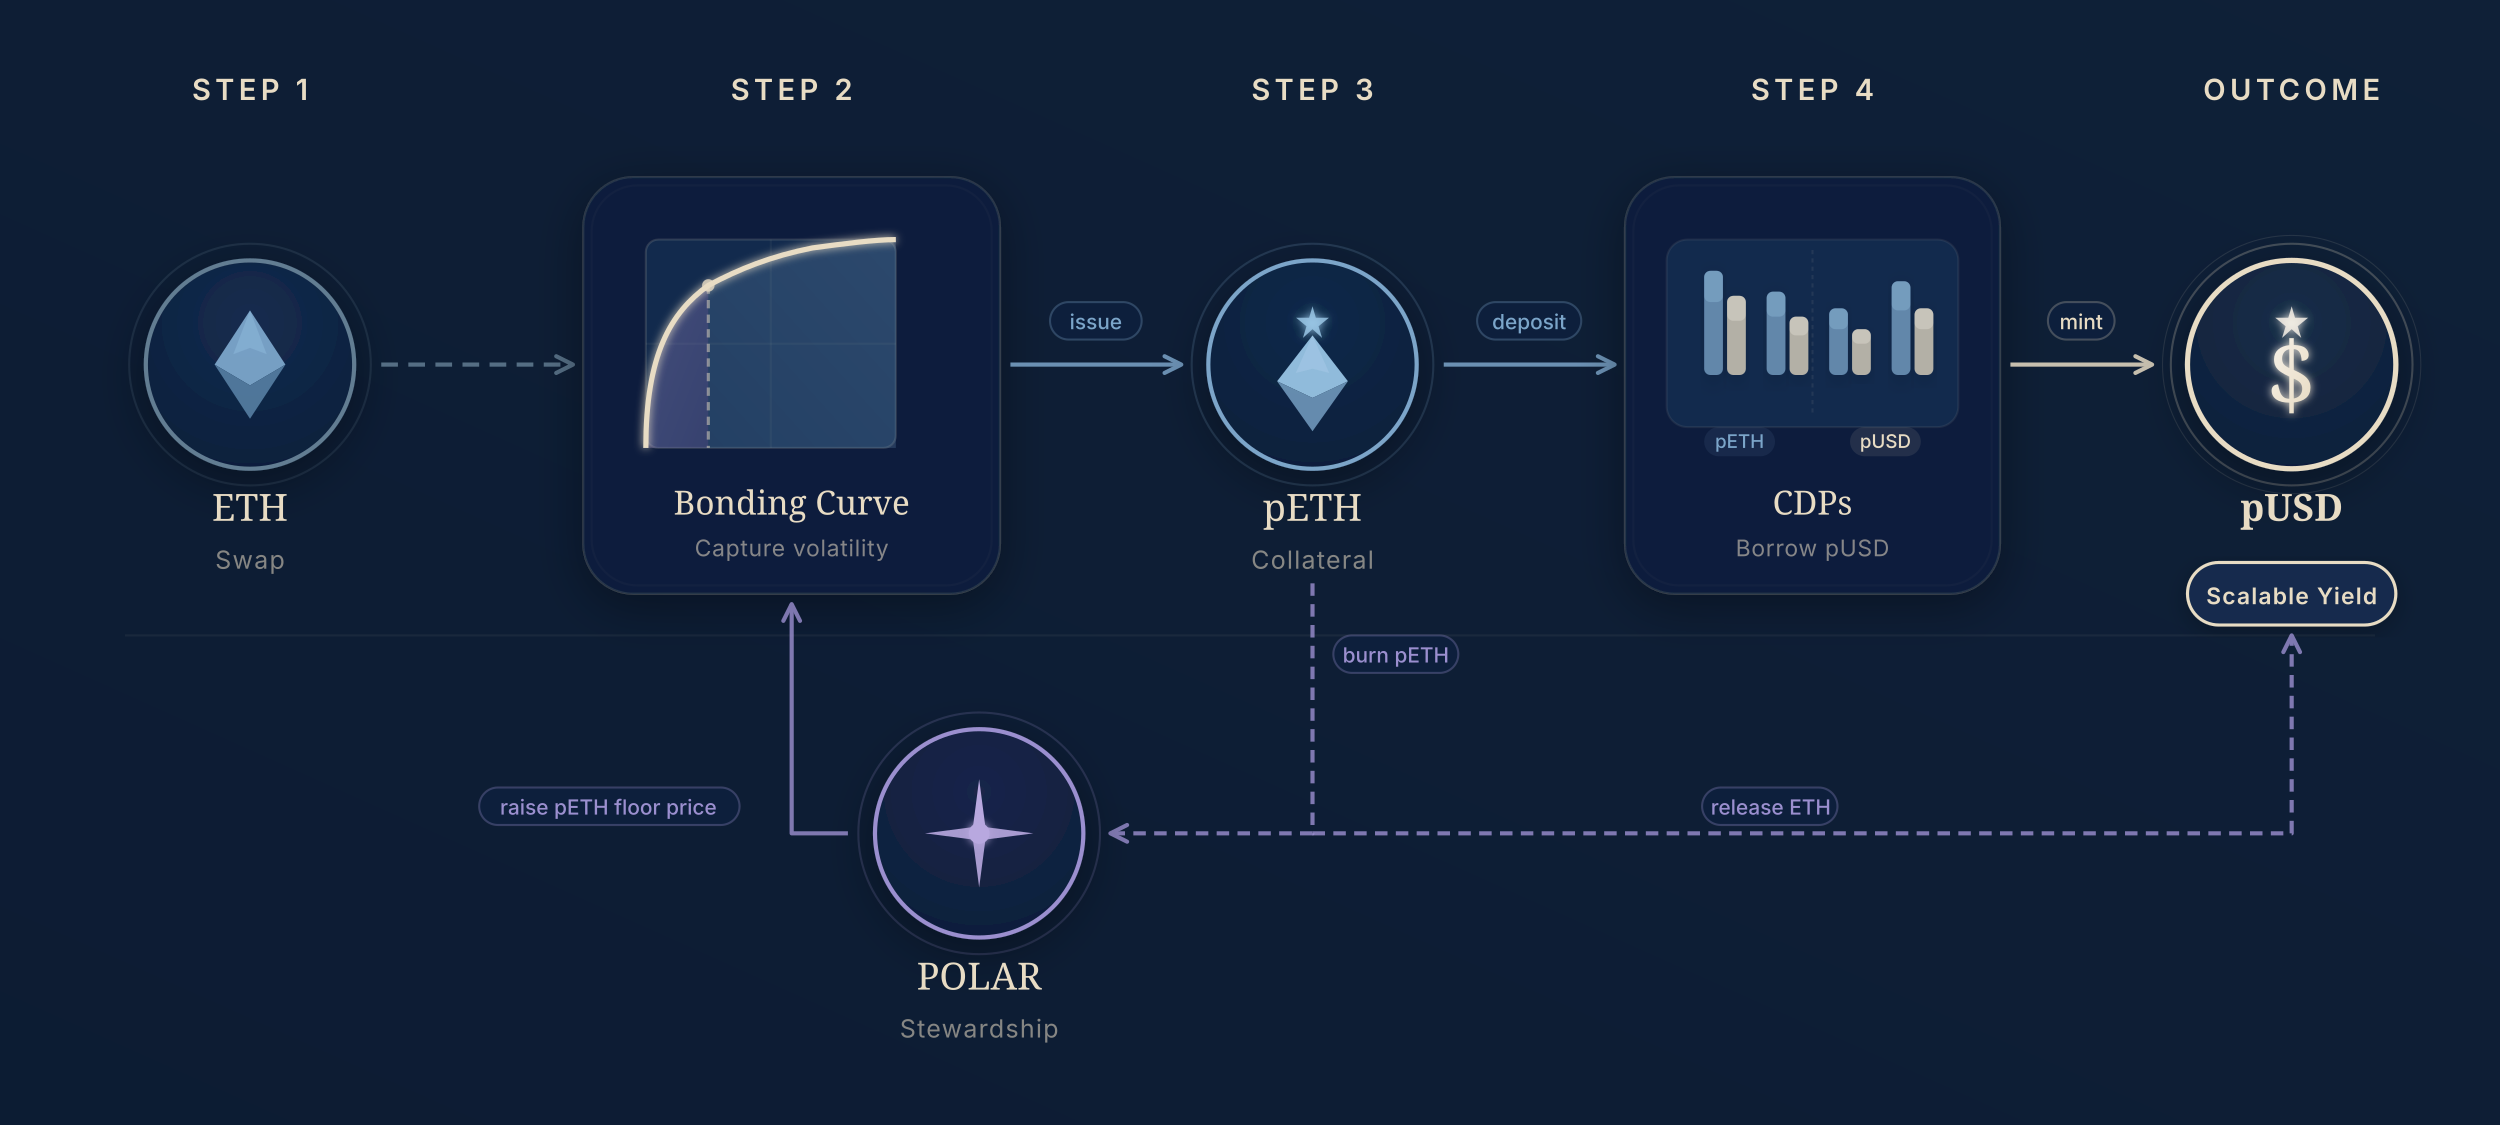
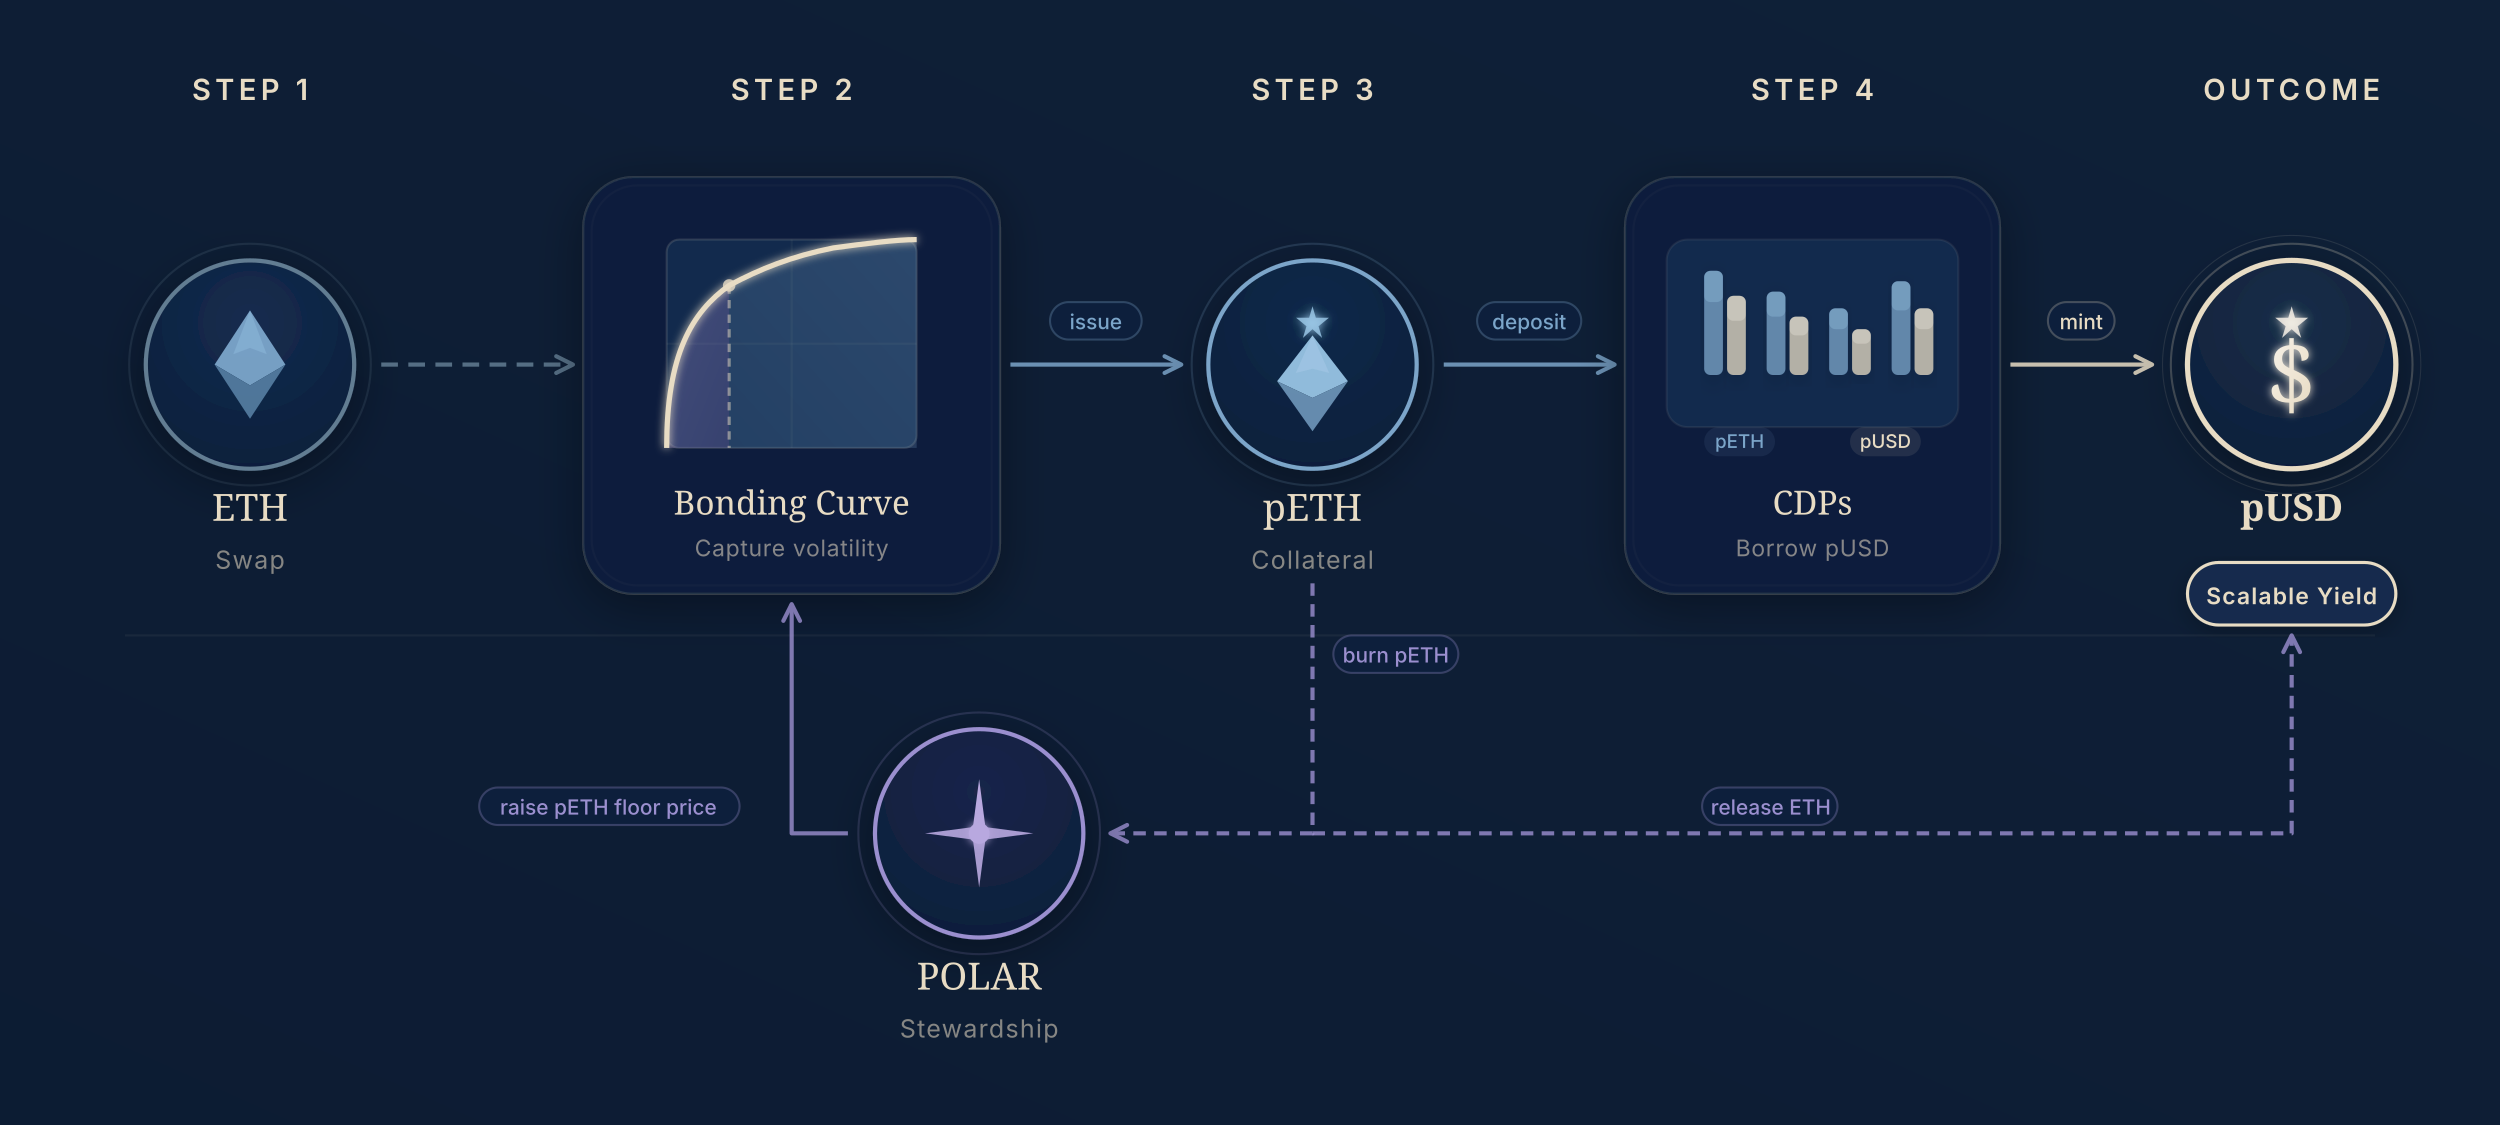
<svg xmlns="http://www.w3.org/2000/svg" viewBox="0 0 1200 540" fill="none">
  <defs>
    <linearGradient id="ethGradient" x1="0%" y1="0%" x2="100%" y2="100%">
      <stop offset="0%" style="stop-color:#7BA5C9" />
      <stop offset="100%" style="stop-color:#5A84A8" />
    </linearGradient>
    <linearGradient id="pethGradient" x1="0%" y1="0%" x2="100%" y2="100%">
      <stop offset="0%" style="stop-color:#9ECBEB" />
      <stop offset="100%" style="stop-color:#7BA5C9" />
    </linearGradient>
    <linearGradient id="pusdGradient" x1="0%" y1="0%" x2="100%" y2="100%">
      <stop offset="0%" style="stop-color:#F5F0E6" />
      <stop offset="100%" style="stop-color:#E8DCC4" />
    </linearGradient>
    <linearGradient id="polarGradient" x1="0%" y1="0%" x2="100%" y2="100%">
      <stop offset="0%" style="stop-color:#B8A8DF" />
      <stop offset="100%" style="stop-color:#9B8FCF" />
    </linearGradient>
    <linearGradient id="curveGradient" x1="0%" y1="100%" x2="100%" y2="0%">
      <stop offset="0%" style="stop-color:#122a4d" />
      <stop offset="100%" style="stop-color:#1a3a5c" />
    </linearGradient>
    <radialGradient id="ethCircleBg" cx="50%" cy="30%" r="70%">
      <stop offset="0%" style="stop-color:#142d4f" />
      <stop offset="100%" style="stop-color:#0d1f3c" />
    </radialGradient>
    <radialGradient id="pethCircleBg" cx="50%" cy="30%" r="70%">
      <stop offset="0%" style="stop-color:#0f2a4a" />
      <stop offset="100%" style="stop-color:#0d1f3c" />
    </radialGradient>
    <radialGradient id="pusdCircleBg" cx="50%" cy="30%" r="70%">
      <stop offset="0%" style="stop-color:#1a2f48" />
      <stop offset="100%" style="stop-color:#0d1f3c" />
    </radialGradient>
    <radialGradient id="polarCircleBg" cx="50%" cy="30%" r="70%">
      <stop offset="0%" style="stop-color:#1a254a" />
      <stop offset="100%" style="stop-color:#0d1f3c" />
    </radialGradient>
    <linearGradient id="arrowGradient1" x1="0%" y1="0%" x2="100%" y2="0%">
      <stop offset="0%" style="stop-color:#627D92" />
      <stop offset="100%" style="stop-color:#7BA5C9" />
    </linearGradient>
    <linearGradient id="arrowGradient2" x1="0%" y1="0%" x2="100%" y2="0%">
      <stop offset="0%" style="stop-color:#7BA5C9" />
      <stop offset="100%" style="stop-color:#9ECBEB" />
    </linearGradient>
    <linearGradient id="arrowGradient3" x1="0%" y1="0%" x2="100%" y2="0%">
      <stop offset="0%" style="stop-color:#7BA5C9" />
      <stop offset="100%" style="stop-color:#E8DCC4" />
    </linearGradient>
    <linearGradient id="arrowGradient4" x1="0%" y1="0%" x2="100%" y2="0%">
      <stop offset="0%" style="stop-color:#E8DCC4" />
      <stop offset="100%" style="stop-color:#F5F0E6" />
    </linearGradient>
    <linearGradient id="burnedAreaGradient" x1="0%" y1="0%" x2="100%" y2="100%">
      <stop offset="0%" style="stop-color:#9B8FCF" />
      <stop offset="100%" style="stop-color:#7B6FAF" />
    </linearGradient>
    <linearGradient id="availableAreaGradient" x1="0%" y1="100%" x2="100%" y2="0%">
      <stop offset="0%" style="stop-color:#5A84A8" />
      <stop offset="100%" style="stop-color:#7BA5C9" />
    </linearGradient>
    <filter id="shadow" x="-30%" y="-30%" width="160%" height="160%">
      <feDropShadow dx="0" dy="6" stdDeviation="12" flood-color="#000000" flood-opacity="0.35" />
    </filter>
    <filter id="shadowSmall" x="-20%" y="-20%" width="140%" height="140%">
      <feDropShadow dx="0" dy="3" stdDeviation="6" flood-color="#000000" flood-opacity="0.25" />
    </filter>
    <filter id="glow" x="-50%" y="-50%" width="200%" height="200%">
      <feGaussianBlur stdDeviation="4" result="coloredBlur" />
      <feMerge>
        <feMergeNode in="coloredBlur" />
        <feMergeNode in="SourceGraphic" />
      </feMerge>
    </filter>
    <filter id="softGlow" x="-50%" y="-50%" width="200%" height="200%">
      <feGaussianBlur stdDeviation="2" result="coloredBlur" />
      <feMerge>
        <feMergeNode in="coloredBlur" />
        <feMergeNode in="SourceGraphic" />
      </feMerge>
    </filter>
    <filter id="innerShadow" x="-20%" y="-20%" width="140%" height="140%">
      <feOffset dx="0" dy="2" />
      <feGaussianBlur stdDeviation="3" result="offset-blur" />
      <feComposite operator="out" in="SourceGraphic" in2="offset-blur" result="inverse" />
      <feFlood flood-color="#000" flood-opacity="0.15" result="color" />
      <feComposite operator="in" in="color" in2="inverse" result="shadow" />
      <feComposite operator="over" in="shadow" in2="SourceGraphic" />
    </filter>
    <filter id="tokenGlow" x="-60%" y="-60%" width="220%" height="220%">
      <feGaussianBlur stdDeviation="8" result="blur" />
      <feMerge>
        <feMergeNode in="blur" />
        <feMergeNode in="SourceGraphic" />
      </feMerge>
    </filter>
    <marker id="arrowCream" markerWidth="12" markerHeight="12" refX="10" refY="6" orient="auto" markerUnits="userSpaceOnUse">
      <path d="M2,2 L10,6 L2,10" fill="none" stroke="#E8DCC4" stroke-width="2" stroke-linecap="round" stroke-linejoin="round" />
    </marker>
    <marker id="arrowBlue" markerWidth="12" markerHeight="12" refX="10" refY="6" orient="auto" markerUnits="userSpaceOnUse">
      <path d="M2,2 L10,6 L2,10" fill="none" stroke="#7BA5C9" stroke-width="2" stroke-linecap="round" stroke-linejoin="round" />
    </marker>
    <marker id="arrowSlate" markerWidth="12" markerHeight="12" refX="10" refY="6" orient="auto" markerUnits="userSpaceOnUse">
      <path d="M2,2 L10,6 L2,10" fill="none" stroke="#627D92" stroke-width="2" stroke-linecap="round" stroke-linejoin="round" />
    </marker>
    <marker id="arrowPurple" markerWidth="12" markerHeight="12" refX="10" refY="6" orient="auto" markerUnits="userSpaceOnUse">
      <path d="M2,2 L10,6 L2,10" fill="none" stroke="#9B8FCF" stroke-width="2" stroke-linecap="round" stroke-linejoin="round" />
    </marker>
  </defs>
  <rect width="1200" height="540" fill="#0a1628" />
  <rect width="1200" height="540" fill="url(#curveGradient)" opacity="0.3" />
  <line x1="60" y1="305" x2="1140" y2="305" stroke="rgba(232,220,196,0.06)" stroke-width="1" />
  <g font-family="Inter, system-ui, sans-serif" font-size="14" font-weight="600" fill="#E8DCC4" letter-spacing="0.15em">
    <text x="120" y="48" text-anchor="middle">STEP 1</text>
    <text x="380" y="48" text-anchor="middle">STEP 2</text>
    <text x="630" y="48" text-anchor="middle">STEP 3</text>
    <text x="870" y="48" text-anchor="middle">STEP 4</text>
    <text x="1100" y="48" text-anchor="middle">OUTCOME</text>
  </g>
  <g transform="translate(70, 125)">
    <circle cx="50" cy="50" r="58" fill="none" stroke="#627D92" stroke-width="1" opacity="0.2" />
    <circle cx="50" cy="50" r="50" fill="url(#ethCircleBg)" stroke="#627D92" stroke-width="2" filter="url(#shadow)" />
    <g transform="translate(50, 50)">
      <polygon points="0,-26 17,0 0,10 -17,0" fill="#7BA5C9" opacity="0.95" />
      <polygon points="0,10 17,0 0,26 -17,0" fill="#5A84A8" opacity="0.85" />
      <polygon points="0,-26 8,-5 0,-8 -8,-5" fill="#9ECBEB" opacity="0.3" />
    </g>
    <text x="50" y="125" font-family="'Cormorant Garamond', Georgia, serif" font-size="18" font-weight="500" fill="#E8DCC4" text-anchor="middle">ETH</text>
    <text x="50" y="148" font-family="Inter, system-ui, sans-serif" font-size="12" fill="rgba(232,220,196,0.55)" text-anchor="middle" letter-spacing="0.05em">Swap</text>
  </g>
  <g>
    <line x1="183" y1="175" x2="275" y2="175" stroke="#627D92" stroke-width="2" stroke-dasharray="8,5" marker-end="url(#arrowSlate)" opacity="0.85" />
  </g>
  <g transform="translate(280, 85)">
    <rect x="0" y="0" width="200" height="200" rx="24" fill="#0d1f3c" stroke="rgba(232,220,196,0.12)" stroke-width="1" filter="url(#shadow)" />
    <rect x="4" y="4" width="192" height="192" rx="22" fill="none" stroke="rgba(232,220,196,0.03)" stroke-width="1" />
-     <g transform="translate(30, 30)">
+     <g transform="translate(40, 30)">
      <rect x="0" y="0" width="120" height="100" fill="#122a4d" stroke="rgba(232,220,196,0.15)" stroke-width="1" rx="6" />
      <line x1="0" y1="50" x2="120" y2="50" stroke="rgba(232,220,196,0.05)" stroke-width="1" />
      <line x1="60" y1="0" x2="60" y2="100" stroke="rgba(232,220,196,0.05)" stroke-width="1" />
      <path d="M0,100 L0,100 C0,55 12,35 30,22 L30,100 Z" fill="url(#burnedAreaGradient)" opacity="0.35" />
      <path d="M30,22 C45,14 60,8 80,4 C95,2 110,0 120,0 L120,100 L30,100 Z" fill="url(#availableAreaGradient)" opacity="0.25" />
      <path d="M0,100 C0,55 12,35 30,22 C45,14 60,8 80,4 C95,2 110,0 120,0" stroke="#E8DCC4" stroke-width="2.5" fill="none" filter="url(#softGlow)" />
      <line x1="30" y1="22" x2="30" y2="100" stroke="#E8DCC4" stroke-width="1.5" stroke-dasharray="4,3" opacity="0.5" />
      <circle cx="30" cy="22" r="3" fill="#E8DCC4" opacity="0.8" />
    </g>
    <text x="100" y="162" font-family="'Cormorant Garamond', Georgia, serif" font-size="16" font-weight="500" fill="#E8DCC4" text-anchor="middle">Bonding Curve</text>
    <text x="100" y="182" font-family="Inter, system-ui, sans-serif" font-size="11" fill="rgba(232,220,196,0.55)" text-anchor="middle" letter-spacing="0.03em">Capture volatility</text>
  </g>
  <g>
    <line x1="485" y1="175" x2="567" y2="175" stroke="#7BA5C9" stroke-width="2" marker-end="url(#arrowBlue)" opacity="0.85" />
    <rect x="504" y="145" width="44" height="18" rx="9" fill="#0d1f3c" stroke="rgba(123,165,201,0.3)" stroke-width="1" />
    <text x="526" y="158" font-family="Inter, system-ui, sans-serif" font-size="10" fill="#7BA5C9" text-anchor="middle" font-weight="500">issue</text>
  </g>
  <g transform="translate(580, 125)">
    <circle cx="50" cy="50" r="58" fill="none" stroke="#7BA5C9" stroke-width="1" opacity="0.2" />
    <circle cx="50" cy="50" r="50" fill="url(#pethCircleBg)" stroke="#7BA5C9" stroke-width="2" filter="url(#shadow)" />
    <g filter="url(#softGlow)">
      <polygon points="50,22 51.6,27.5 57.9,27.5 52.9,31.6 54.6,37.2 50,33.0 45.4,37.2 47.1,31.6 42.1,27.5 48.4,27.5" fill="#9ECBEB" fill-opacity="0.8" />
    </g>
    <g transform="translate(50, 58)">
      <polygon points="0,-22 17,0 0,8 -17,0" fill="#9ECBEB" opacity="0.9" />
      <polygon points="0,8 17,0 0,24 -17,0" fill="#7BA5C9" opacity="0.8" />
      <polygon points="0,-22 8,-4 0,-6 -8,-4" fill="#B8D4F0" opacity="0.3" />
    </g>
    <text x="50" y="125" font-family="'Cormorant Garamond', Georgia, serif" font-size="18" font-weight="500" fill="#E8DCC4" text-anchor="middle">pETH</text>
    <text x="50" y="148" font-family="Inter, system-ui, sans-serif" font-size="12" fill="rgba(232,220,196,0.55)" text-anchor="middle" letter-spacing="0.05em">Collateral</text>
  </g>
  <g>
    <line x1="693" y1="175" x2="775" y2="175" stroke="#7BA5C9" stroke-width="2" marker-end="url(#arrowBlue)" opacity="0.85" />
    <rect x="709" y="145" width="50" height="18" rx="9" fill="#0d1f3c" stroke="rgba(123,165,201,0.3)" stroke-width="1" />
    <text x="734" y="158" font-family="Inter, system-ui, sans-serif" font-size="10" fill="#7BA5C9" text-anchor="middle" font-weight="500">deposit</text>
  </g>
  <g transform="translate(780, 85)">
    <rect x="0" y="0" width="180" height="200" rx="24" fill="#0d1f3c" stroke="rgba(232,220,196,0.12)" stroke-width="1" filter="url(#shadow)" />
    <rect x="4" y="4" width="172" height="192" rx="22" fill="none" stroke="rgba(232,220,196,0.03)" stroke-width="1" />
    <g transform="translate(90, 70)">
      <rect x="-70" y="-40" width="140" height="90" rx="10" fill="#122a4d" stroke="rgba(232,220,196,0.08)" stroke-width="1" />
-       <line x1="0" y1="-35" x2="0" y2="45" stroke="rgba(232,220,196,0.08)" stroke-width="1" stroke-dasharray="2,2" />
      <g transform="translate(-52, 5)">
        <rect x="0" y="-30" width="9" height="50" rx="3" fill="#7BA5C9" opacity="0.75" filter="url(#shadowSmall)" />
        <rect x="0" y="-30" width="9" height="15" rx="3" fill="#9ECBEB" opacity="0.3" />
        <rect x="11" y="-18" width="9" height="38" rx="3" fill="#E8DCC4" opacity="0.75" filter="url(#shadowSmall)" />
        <rect x="11" y="-18" width="9" height="12" rx="3" fill="#F5F0E6" opacity="0.3" />
      </g>
      <g transform="translate(-22, 5)">
        <rect x="0" y="-20" width="9" height="40" rx="3" fill="#7BA5C9" opacity="0.75" filter="url(#shadowSmall)" />
        <rect x="0" y="-20" width="9" height="12" rx="3" fill="#9ECBEB" opacity="0.3" />
        <rect x="11" y="-8" width="9" height="28" rx="3" fill="#E8DCC4" opacity="0.75" filter="url(#shadowSmall)" />
        <rect x="11" y="-8" width="9" height="9" rx="3" fill="#F5F0E6" opacity="0.3" />
      </g>
      <g transform="translate(8, 5)">
        <rect x="0" y="-12" width="9" height="32" rx="3" fill="#7BA5C9" opacity="0.75" filter="url(#shadowSmall)" />
        <rect x="0" y="-12" width="9" height="10" rx="3" fill="#9ECBEB" opacity="0.3" />
        <rect x="11" y="-2" width="9" height="22" rx="3" fill="#E8DCC4" opacity="0.75" filter="url(#shadowSmall)" />
        <rect x="11" y="-2" width="9" height="7" rx="3" fill="#F5F0E6" opacity="0.3" />
      </g>
      <g transform="translate(38, 5)">
        <rect x="0" y="-25" width="9" height="45" rx="3" fill="#7BA5C9" opacity="0.75" filter="url(#shadowSmall)" />
        <rect x="0" y="-25" width="9" height="14" rx="3" fill="#9ECBEB" opacity="0.3" />
        <rect x="11" y="-12" width="9" height="32" rx="3" fill="#E8DCC4" opacity="0.75" filter="url(#shadowSmall)" />
        <rect x="11" y="-12" width="9" height="10" rx="3" fill="#F5F0E6" opacity="0.3" />
      </g>
      <rect x="-52" y="50" width="34" height="14" rx="7" fill="rgba(123,165,201,0.1)" />
      <text x="-35" y="60" font-family="Inter, system-ui, sans-serif" font-size="9" fill="#7BA5C9" text-anchor="middle" font-weight="500">pETH</text>
      <rect x="18" y="50" width="34" height="14" rx="7" fill="rgba(232,220,196,0.1)" />
      <text x="35" y="60" font-family="Inter, system-ui, sans-serif" font-size="9" fill="#E8DCC4" text-anchor="middle" font-weight="500">pUSD</text>
    </g>
    <text x="90" y="162" font-family="'Cormorant Garamond', Georgia, serif" font-size="16" font-weight="500" fill="#E8DCC4" text-anchor="middle">CDPs</text>
    <text x="90" y="182" font-family="Inter, system-ui, sans-serif" font-size="11" fill="rgba(232,220,196,0.55)" text-anchor="middle" letter-spacing="0.03em">Borrow pUSD</text>
  </g>
  <g>
    <line x1="965" y1="175" x2="1033" y2="175" stroke="#E8DCC4" stroke-width="2" marker-end="url(#arrowCream)" opacity="0.85" />
    <rect x="983" y="145" width="32" height="18" rx="9" fill="#0d1f3c" stroke="rgba(232,220,196,0.25)" stroke-width="1" />
    <text x="999" y="158" font-family="Inter, system-ui, sans-serif" font-size="10" fill="#E8DCC4" text-anchor="middle" font-weight="500">mint</text>
  </g>
  <g transform="translate(1050, 125)">
    <circle cx="50" cy="50" r="58" fill="none" stroke="#E8DCC4" stroke-width="1" opacity="0.25" />
    <circle cx="50" cy="50" r="62" fill="none" stroke="#E8DCC4" stroke-width="0.5" opacity="0.12" />
    <circle cx="50" cy="50" r="50" fill="url(#pusdCircleBg)" stroke="#E8DCC4" stroke-width="2.5" filter="url(#shadow)" />
    <text x="50" y="70" font-family="'Cormorant Garamond', Georgia, serif" font-size="43" font-weight="500" fill="url(#pusdGradient)" text-anchor="middle" filter="url(#softGlow)">$</text>
    <g filter="url(#softGlow)">
      <polygon points="50,22 51.6,27.5 57.9,27.5 52.9,31.6 54.6,37.2 50,33.0 45.4,37.2 47.1,31.6 42.1,27.5 48.4,27.5" fill="#F5F0E6" fill-opacity="0.85" />
    </g>
    <text x="50" y="125" font-family="'Cormorant Garamond', Georgia, serif" font-size="18" font-weight="600" fill="#E8DCC4" text-anchor="middle">pUSD</text>
    <g transform="translate(50, 145)">
      <rect x="-50" y="0" width="100" height="30" rx="15" fill="#122a4d" stroke="#E8DCC4" stroke-width="1.5" filter="url(#shadowSmall)" />
      <text x="0" y="20" font-family="Inter, system-ui, sans-serif" font-size="11" font-weight="600" fill="#E8DCC4" text-anchor="middle" letter-spacing="0.05em">Scalable Yield</text>
    </g>
  </g>
  <path d="M630 280 L630 400 L533 400" stroke="#9B8FCF" stroke-width="2" fill="none" stroke-dasharray="6,4" marker-end="url(#arrowPurple)" opacity="0.8" stroke-linejoin="round" />
  <rect x="640" y="305" width="60" height="18" rx="9" fill="#0d1f3c" stroke="rgba(155,143,207,0.3)" stroke-width="1" />
  <text x="670" y="318" font-family="Inter, system-ui, sans-serif" font-size="10" fill="#9B8FCF" font-weight="500" text-anchor="middle">burn pETH</text>
  <g transform="translate(420, 350)">
    <circle cx="50" cy="50" r="58" fill="none" stroke="#9B8FCF" stroke-width="1" opacity="0.2" />
    <circle cx="50" cy="50" r="50" fill="url(#polarCircleBg)" stroke="#9B8FCF" stroke-width="2" filter="url(#shadow)" />
    <g transform="translate(50, 50)">
      <polygon points="0,-26 3,-3 0,0 -3,-3" fill="#B8A8DF" opacity="1" />
      <polygon points="0,26 -3,3 0,0 3,3" fill="#B8A8DF" opacity="0.9" />
      <polygon points="-26,0 -3,-3 0,0 -3,3" fill="#B8A8DF" opacity="0.9" />
      <polygon points="26,0 3,3 0,0 3,-3" fill="#B8A8DF" opacity="0.9" />
      <polygon points="-18,-18 -4,-4 0,0 -5,-5" fill="#B8A8DF" opacity="0.55" />
      <polygon points="18,-18 4,-4 0,0 5,-5" fill="#B8A8DF" opacity="0.55" />
      <polygon points="-18,18 -4,4 0,0 -5,5" fill="#B8A8DF" opacity="0.55" />
      <polygon points="18,18 4,4 0,0 5,5" fill="#B8A8DF" opacity="0.55" />
      <circle cx="0" cy="0" r="5" fill="#B8A8DF" filter="url(#softGlow)" />
    </g>
    <text x="50" y="125" font-family="'Cormorant Garamond', Georgia, serif" font-size="18" font-weight="500" fill="#E8DCC4" text-anchor="middle">POLAR</text>
    <text x="50" y="148" font-family="Inter, system-ui, sans-serif" font-size="12" fill="rgba(232,220,196,0.55)" text-anchor="middle" letter-spacing="0.05em">Stewardship</text>
  </g>
  <path d="M407 400 L380 400 L380 290" stroke="#9B8FCF" stroke-width="2" fill="none" marker-end="url(#arrowPurple)" opacity="0.8" stroke-linejoin="round" />
  <rect x="230" y="378" width="125" height="18" rx="9" fill="#0d1f3c" stroke="rgba(155,143,207,0.3)" stroke-width="1" />
  <text x="292" y="391" font-family="Inter, system-ui, sans-serif" font-size="10" fill="#9B8FCF" font-weight="500" text-anchor="middle">raise pETH floor price</text>
  <path d="M630 400 L1100 400 L1100 305" stroke="#9B8FCF" stroke-width="2" fill="none" stroke-dasharray="6,4" marker-end="url(#arrowPurple)" opacity="0.8" stroke-linejoin="round" />
  <rect x="817" y="378" width="65" height="18" rx="9" fill="#0d1f3c" stroke="rgba(155,143,207,0.3)" stroke-width="1" />
  <text x="850" y="391" font-family="Inter, system-ui, sans-serif" font-size="10" fill="#9B8FCF" font-weight="500" text-anchor="middle">release ETH</text>
</svg>
